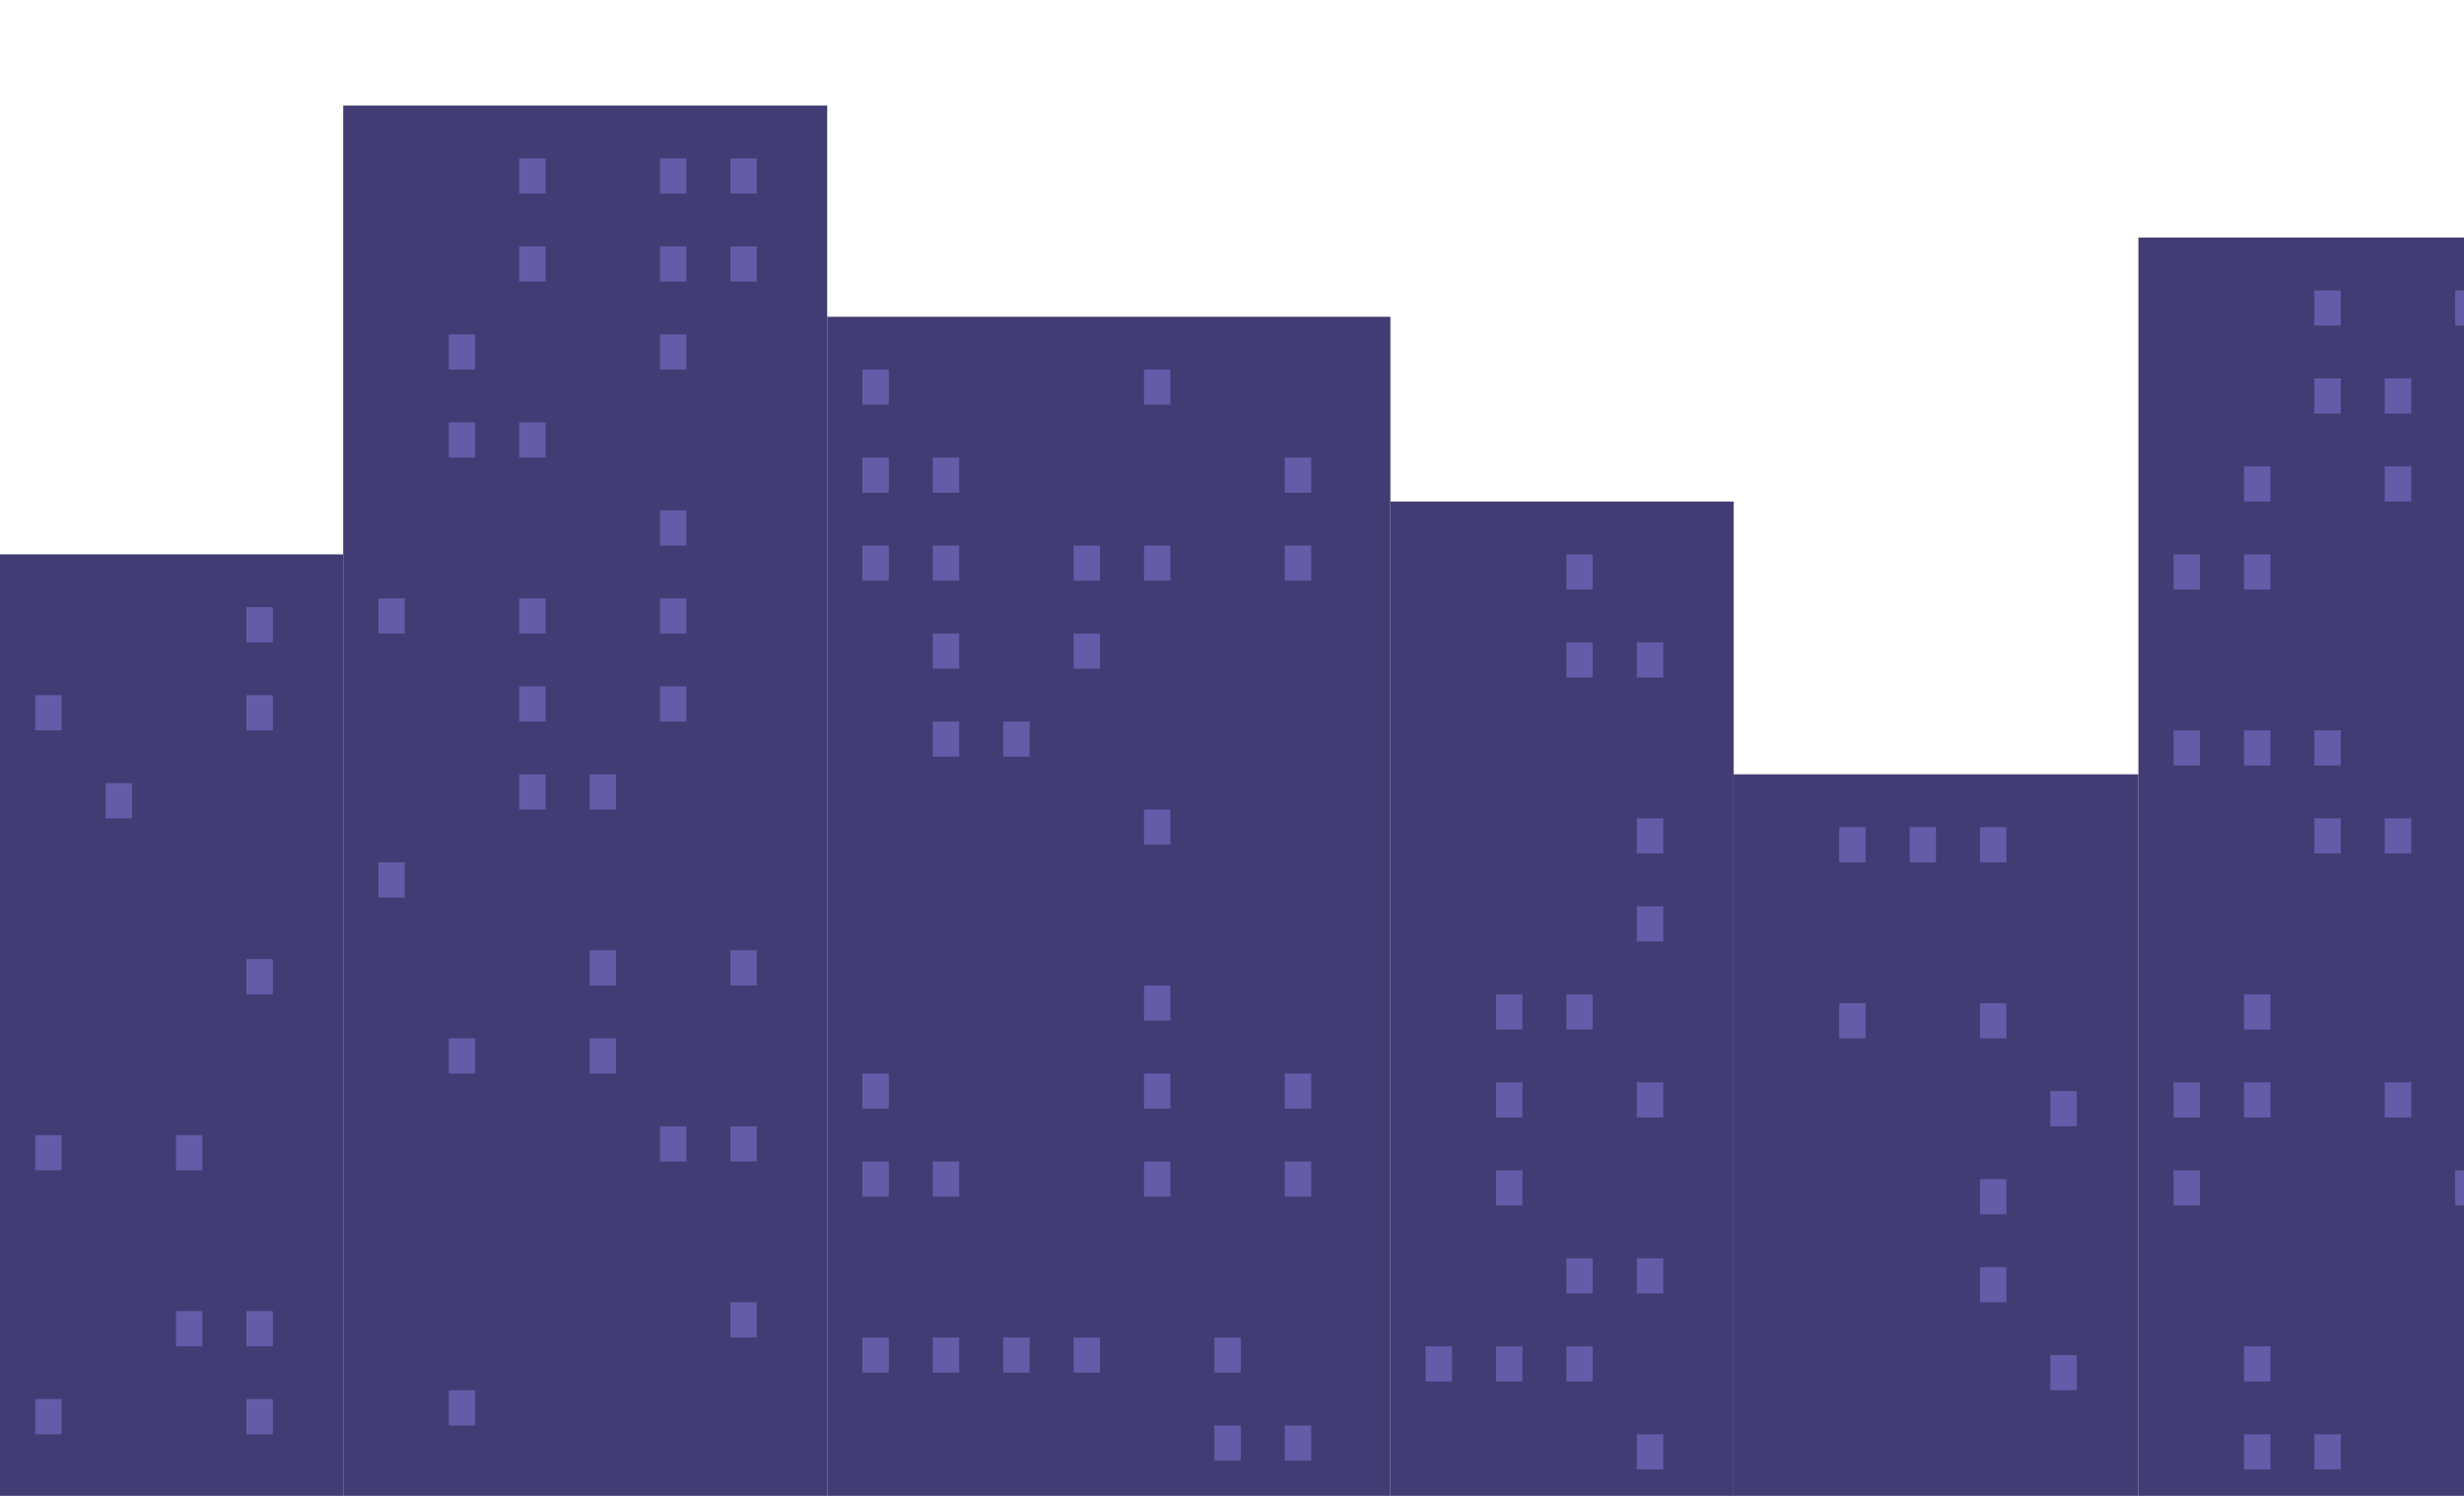
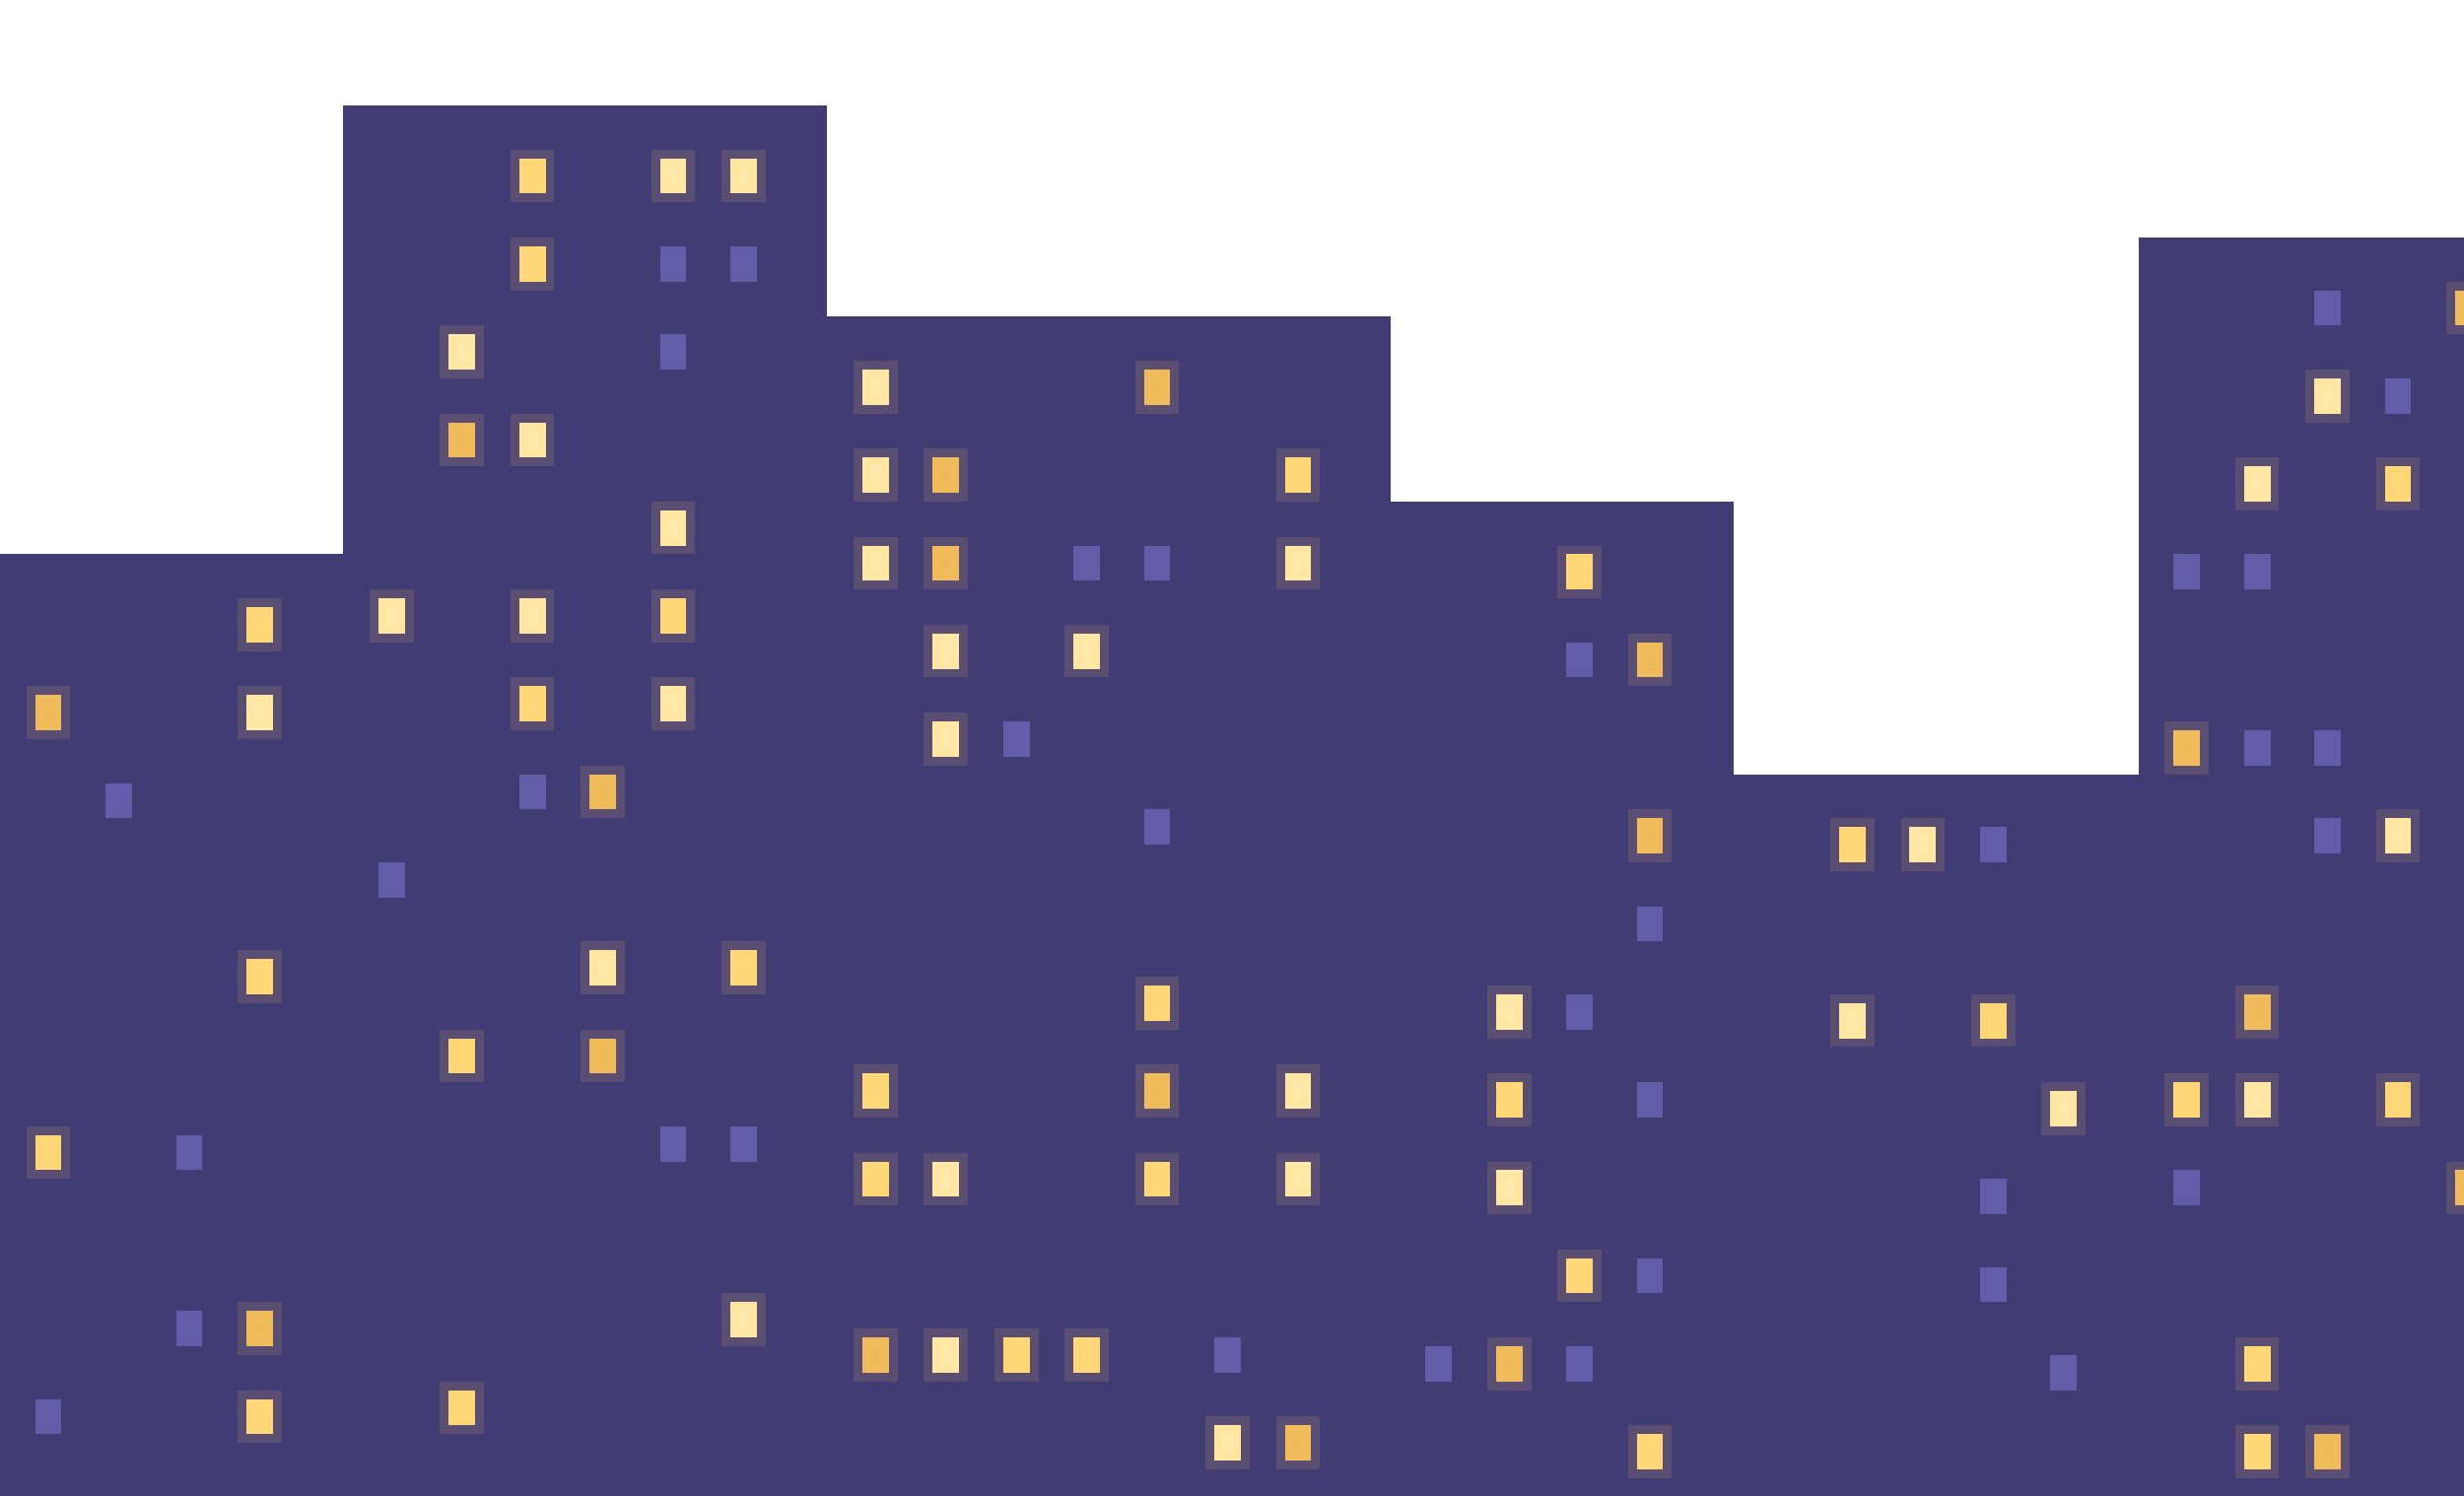
- <svg xmlns="http://www.w3.org/2000/svg" width="280" height="170" viewBox="0 0 280 170">
+ <svg xmlns="http://www.w3.org/2000/svg" shape-rendering="crispEdges" width="280" height="170" viewBox="0 0 280 170">
  <rect x="0" y="63" width="39" height="107" fill="#413c74" />
-   <rect x="4" y="79" width="3" height="4" fill="#635ca8" />
-   <rect x="4" y="129" width="3" height="4" fill="#635ca8" />
+   <rect x="4" y="79" width="3" height="4" fill="#eeb958" stroke="#ffd36d" stroke-opacity=".13" stroke-width="2" />
+   <rect x="4" y="129" width="3" height="4" fill="#ffd879" stroke="#ffd36d" stroke-opacity=".13" stroke-width="2" />
  <rect x="4" y="159" width="3" height="4" fill="#635ca8" />
  <rect x="12" y="89" width="3" height="4" fill="#635ca8" />
  <rect x="20" y="129" width="3" height="4" fill="#635ca8" />
  <rect x="20" y="149" width="3" height="4" fill="#635ca8" />
-   <rect x="28" y="69" width="3" height="4" fill="#635ca8" />
-   <rect x="28" y="79" width="3" height="4" fill="#635ca8" />
-   <rect x="28" y="109" width="3" height="4" fill="#635ca8" />
-   <rect x="28" y="149" width="3" height="4" fill="#635ca8" />
-   <rect x="28" y="159" width="3" height="4" fill="#635ca8" />
+   <rect x="28" y="69" width="3" height="4" fill="#ffd879" stroke="#ffd36d" stroke-opacity=".13" stroke-width="2" />
+   <rect x="28" y="79" width="3" height="4" fill="#ffe9ab" stroke="#ffd36d" stroke-opacity=".13" stroke-width="2" />
+   <rect x="28" y="109" width="3" height="4" fill="#ffd879" stroke="#ffd36d" stroke-opacity=".13" stroke-width="2" />
+   <rect x="28" y="149" width="3" height="4" fill="#eeb958" stroke="#ffd36d" stroke-opacity=".13" stroke-width="2" />
+   <rect x="28" y="159" width="3" height="4" fill="#ffd879" stroke="#ffd36d" stroke-opacity=".13" stroke-width="2" />
  <rect x="39" y="12" width="55" height="158" fill="#413c74" />
-   <rect x="43" y="68" width="3" height="4" fill="#635ca8" />
+   <rect x="43" y="68" width="3" height="4" fill="#ffe9ab" stroke="#ffd36d" stroke-opacity=".13" stroke-width="2" />
  <rect x="43" y="98" width="3" height="4" fill="#635ca8" />
-   <rect x="51" y="38" width="3" height="4" fill="#635ca8" />
-   <rect x="51" y="48" width="3" height="4" fill="#635ca8" />
-   <rect x="51" y="118" width="3" height="4" fill="#635ca8" />
-   <rect x="51" y="158" width="3" height="4" fill="#635ca8" />
-   <rect x="59" y="18" width="3" height="4" fill="#635ca8" />
-   <rect x="59" y="28" width="3" height="4" fill="#635ca8" />
-   <rect x="59" y="48" width="3" height="4" fill="#635ca8" />
-   <rect x="59" y="68" width="3" height="4" fill="#635ca8" />
-   <rect x="59" y="78" width="3" height="4" fill="#635ca8" />
+   <rect x="51" y="38" width="3" height="4" fill="#ffe9ab" stroke="#ffd36d" stroke-opacity=".13" stroke-width="2" />
+   <rect x="51" y="48" width="3" height="4" fill="#eeb958" stroke="#ffd36d" stroke-opacity=".13" stroke-width="2" />
+   <rect x="51" y="118" width="3" height="4" fill="#ffd879" stroke="#ffd36d" stroke-opacity=".13" stroke-width="2" />
+   <rect x="51" y="158" width="3" height="4" fill="#ffd879" stroke="#ffd36d" stroke-opacity=".13" stroke-width="2" />
+   <rect x="59" y="18" width="3" height="4" fill="#ffd879" stroke="#ffd36d" stroke-opacity=".13" stroke-width="2" />
+   <rect x="59" y="28" width="3" height="4" fill="#ffd879" stroke="#ffd36d" stroke-opacity=".13" stroke-width="2" />
+   <rect x="59" y="48" width="3" height="4" fill="#ffe9ab" stroke="#ffd36d" stroke-opacity=".13" stroke-width="2" />
+   <rect x="59" y="68" width="3" height="4" fill="#ffe9ab" stroke="#ffd36d" stroke-opacity=".13" stroke-width="2" />
+   <rect x="59" y="78" width="3" height="4" fill="#ffd879" stroke="#ffd36d" stroke-opacity=".13" stroke-width="2" />
  <rect x="59" y="88" width="3" height="4" fill="#635ca8" />
-   <rect x="67" y="88" width="3" height="4" fill="#635ca8" />
-   <rect x="67" y="108" width="3" height="4" fill="#635ca8" />
-   <rect x="67" y="118" width="3" height="4" fill="#635ca8" />
-   <rect x="75" y="18" width="3" height="4" fill="#635ca8" />
+   <rect x="67" y="88" width="3" height="4" fill="#eeb958" stroke="#ffd36d" stroke-opacity=".13" stroke-width="2" />
+   <rect x="67" y="108" width="3" height="4" fill="#ffe9ab" stroke="#ffd36d" stroke-opacity=".13" stroke-width="2" />
+   <rect x="67" y="118" width="3" height="4" fill="#eeb958" stroke="#ffd36d" stroke-opacity=".13" stroke-width="2" />
+   <rect x="75" y="18" width="3" height="4" fill="#ffe9ab" stroke="#ffd36d" stroke-opacity=".13" stroke-width="2" />
  <rect x="75" y="28" width="3" height="4" fill="#635ca8" />
  <rect x="75" y="38" width="3" height="4" fill="#635ca8" />
-   <rect x="75" y="58" width="3" height="4" fill="#635ca8" />
-   <rect x="75" y="68" width="3" height="4" fill="#635ca8" />
-   <rect x="75" y="78" width="3" height="4" fill="#635ca8" />
+   <rect x="75" y="58" width="3" height="4" fill="#ffe9ab" stroke="#ffd36d" stroke-opacity=".13" stroke-width="2" />
+   <rect x="75" y="68" width="3" height="4" fill="#ffd879" stroke="#ffd36d" stroke-opacity=".13" stroke-width="2" />
+   <rect x="75" y="78" width="3" height="4" fill="#ffe9ab" stroke="#ffd36d" stroke-opacity=".13" stroke-width="2" />
  <rect x="75" y="128" width="3" height="4" fill="#635ca8" />
-   <rect x="83" y="18" width="3" height="4" fill="#635ca8" />
+   <rect x="83" y="18" width="3" height="4" fill="#ffe9ab" stroke="#ffd36d" stroke-opacity=".13" stroke-width="2" />
  <rect x="83" y="28" width="3" height="4" fill="#635ca8" />
-   <rect x="83" y="108" width="3" height="4" fill="#635ca8" />
+   <rect x="83" y="108" width="3" height="4" fill="#ffd879" stroke="#ffd36d" stroke-opacity=".13" stroke-width="2" />
  <rect x="83" y="128" width="3" height="4" fill="#635ca8" />
-   <rect x="83" y="148" width="3" height="4" fill="#635ca8" />
+   <rect x="83" y="148" width="3" height="4" fill="#ffe9ab" stroke="#ffd36d" stroke-opacity=".13" stroke-width="2" />
  <rect x="94" y="36" width="64" height="134" fill="#413c74" />
-   <rect x="98" y="42" width="3" height="4" fill="#635ca8" />
-   <rect x="98" y="52" width="3" height="4" fill="#635ca8" />
-   <rect x="98" y="62" width="3" height="4" fill="#635ca8" />
-   <rect x="98" y="122" width="3" height="4" fill="#635ca8" />
-   <rect x="98" y="132" width="3" height="4" fill="#635ca8" />
-   <rect x="98" y="152" width="3" height="4" fill="#635ca8" />
-   <rect x="106" y="52" width="3" height="4" fill="#635ca8" />
-   <rect x="106" y="62" width="3" height="4" fill="#635ca8" />
-   <rect x="106" y="72" width="3" height="4" fill="#635ca8" />
-   <rect x="106" y="82" width="3" height="4" fill="#635ca8" />
-   <rect x="106" y="132" width="3" height="4" fill="#635ca8" />
-   <rect x="106" y="152" width="3" height="4" fill="#635ca8" />
+   <rect x="98" y="42" width="3" height="4" fill="#ffe9ab" stroke="#ffd36d" stroke-opacity=".13" stroke-width="2" />
+   <rect x="98" y="52" width="3" height="4" fill="#ffe9ab" stroke="#ffd36d" stroke-opacity=".13" stroke-width="2" />
+   <rect x="98" y="62" width="3" height="4" fill="#ffe9ab" stroke="#ffd36d" stroke-opacity=".13" stroke-width="2" />
+   <rect x="98" y="122" width="3" height="4" fill="#ffd879" stroke="#ffd36d" stroke-opacity=".13" stroke-width="2" />
+   <rect x="98" y="132" width="3" height="4" fill="#ffd879" stroke="#ffd36d" stroke-opacity=".13" stroke-width="2" />
+   <rect x="98" y="152" width="3" height="4" fill="#eeb958" stroke="#ffd36d" stroke-opacity=".13" stroke-width="2" />
+   <rect x="106" y="52" width="3" height="4" fill="#eeb958" stroke="#ffd36d" stroke-opacity=".13" stroke-width="2" />
+   <rect x="106" y="62" width="3" height="4" fill="#eeb958" stroke="#ffd36d" stroke-opacity=".13" stroke-width="2" />
+   <rect x="106" y="72" width="3" height="4" fill="#ffe9ab" stroke="#ffd36d" stroke-opacity=".13" stroke-width="2" />
+   <rect x="106" y="82" width="3" height="4" fill="#ffe9ab" stroke="#ffd36d" stroke-opacity=".13" stroke-width="2" />
+   <rect x="106" y="132" width="3" height="4" fill="#ffe9ab" stroke="#ffd36d" stroke-opacity=".13" stroke-width="2" />
+   <rect x="106" y="152" width="3" height="4" fill="#ffe9ab" stroke="#ffd36d" stroke-opacity=".13" stroke-width="2" />
  <rect x="114" y="82" width="3" height="4" fill="#635ca8" />
-   <rect x="114" y="152" width="3" height="4" fill="#635ca8" />
+   <rect x="114" y="152" width="3" height="4" fill="#ffd879" stroke="#ffd36d" stroke-opacity=".13" stroke-width="2" />
  <rect x="122" y="62" width="3" height="4" fill="#635ca8" />
-   <rect x="122" y="72" width="3" height="4" fill="#635ca8" />
-   <rect x="122" y="152" width="3" height="4" fill="#635ca8" />
-   <rect x="130" y="42" width="3" height="4" fill="#635ca8" />
+   <rect x="122" y="72" width="3" height="4" fill="#ffe9ab" stroke="#ffd36d" stroke-opacity=".13" stroke-width="2" />
+   <rect x="122" y="152" width="3" height="4" fill="#ffd879" stroke="#ffd36d" stroke-opacity=".13" stroke-width="2" />
+   <rect x="130" y="42" width="3" height="4" fill="#eeb958" stroke="#ffd36d" stroke-opacity=".13" stroke-width="2" />
  <rect x="130" y="62" width="3" height="4" fill="#635ca8" />
  <rect x="130" y="92" width="3" height="4" fill="#635ca8" />
-   <rect x="130" y="112" width="3" height="4" fill="#635ca8" />
-   <rect x="130" y="122" width="3" height="4" fill="#635ca8" />
-   <rect x="130" y="132" width="3" height="4" fill="#635ca8" />
+   <rect x="130" y="112" width="3" height="4" fill="#ffd879" stroke="#ffd36d" stroke-opacity=".13" stroke-width="2" />
+   <rect x="130" y="122" width="3" height="4" fill="#eeb958" stroke="#ffd36d" stroke-opacity=".13" stroke-width="2" />
+   <rect x="130" y="132" width="3" height="4" fill="#ffd879" stroke="#ffd36d" stroke-opacity=".13" stroke-width="2" />
  <rect x="138" y="152" width="3" height="4" fill="#635ca8" />
-   <rect x="138" y="162" width="3" height="4" fill="#635ca8" />
-   <rect x="146" y="52" width="3" height="4" fill="#635ca8" />
-   <rect x="146" y="62" width="3" height="4" fill="#635ca8" />
-   <rect x="146" y="122" width="3" height="4" fill="#635ca8" />
-   <rect x="146" y="132" width="3" height="4" fill="#635ca8" />
-   <rect x="146" y="162" width="3" height="4" fill="#635ca8" />
+   <rect x="138" y="162" width="3" height="4" fill="#ffe9ab" stroke="#ffd36d" stroke-opacity=".13" stroke-width="2" />
+   <rect x="146" y="52" width="3" height="4" fill="#ffd879" stroke="#ffd36d" stroke-opacity=".13" stroke-width="2" />
+   <rect x="146" y="62" width="3" height="4" fill="#ffe9ab" stroke="#ffd36d" stroke-opacity=".13" stroke-width="2" />
+   <rect x="146" y="122" width="3" height="4" fill="#ffe9ab" stroke="#ffd36d" stroke-opacity=".13" stroke-width="2" />
+   <rect x="146" y="132" width="3" height="4" fill="#ffe9ab" stroke="#ffd36d" stroke-opacity=".13" stroke-width="2" />
+   <rect x="146" y="162" width="3" height="4" fill="#eeb958" stroke="#ffd36d" stroke-opacity=".13" stroke-width="2" />
  <rect x="158" y="57" width="39" height="113" fill="#413c74" />
  <rect x="162" y="153" width="3" height="4" fill="#635ca8" />
-   <rect x="170" y="113" width="3" height="4" fill="#635ca8" />
-   <rect x="170" y="123" width="3" height="4" fill="#635ca8" />
-   <rect x="170" y="133" width="3" height="4" fill="#635ca8" />
-   <rect x="170" y="153" width="3" height="4" fill="#635ca8" />
-   <rect x="178" y="63" width="3" height="4" fill="#635ca8" />
+   <rect x="170" y="113" width="3" height="4" fill="#ffe9ab" stroke="#ffd36d" stroke-opacity=".13" stroke-width="2" />
+   <rect x="170" y="123" width="3" height="4" fill="#ffd879" stroke="#ffd36d" stroke-opacity=".13" stroke-width="2" />
+   <rect x="170" y="133" width="3" height="4" fill="#ffe9ab" stroke="#ffd36d" stroke-opacity=".13" stroke-width="2" />
+   <rect x="170" y="153" width="3" height="4" fill="#eeb958" stroke="#ffd36d" stroke-opacity=".13" stroke-width="2" />
+   <rect x="178" y="63" width="3" height="4" fill="#ffd879" stroke="#ffd36d" stroke-opacity=".13" stroke-width="2" />
  <rect x="178" y="73" width="3" height="4" fill="#635ca8" />
  <rect x="178" y="113" width="3" height="4" fill="#635ca8" />
-   <rect x="178" y="143" width="3" height="4" fill="#635ca8" />
+   <rect x="178" y="143" width="3" height="4" fill="#ffd879" stroke="#ffd36d" stroke-opacity=".13" stroke-width="2" />
  <rect x="178" y="153" width="3" height="4" fill="#635ca8" />
-   <rect x="186" y="73" width="3" height="4" fill="#635ca8" />
-   <rect x="186" y="93" width="3" height="4" fill="#635ca8" />
+   <rect x="186" y="73" width="3" height="4" fill="#eeb958" stroke="#ffd36d" stroke-opacity=".13" stroke-width="2" />
+   <rect x="186" y="93" width="3" height="4" fill="#eeb958" stroke="#ffd36d" stroke-opacity=".13" stroke-width="2" />
  <rect x="186" y="103" width="3" height="4" fill="#635ca8" />
  <rect x="186" y="123" width="3" height="4" fill="#635ca8" />
  <rect x="186" y="143" width="3" height="4" fill="#635ca8" />
-   <rect x="186" y="163" width="3" height="4" fill="#635ca8" />
+   <rect x="186" y="163" width="3" height="4" fill="#ffd879" stroke="#ffd36d" stroke-opacity=".13" stroke-width="2" />
  <rect x="197" y="88" width="46" height="82" fill="#413c74" />
-   <rect x="209" y="94" width="3" height="4" fill="#635ca8" />
-   <rect x="209" y="114" width="3" height="4" fill="#635ca8" />
-   <rect x="217" y="94" width="3" height="4" fill="#635ca8" />
+   <rect x="209" y="94" width="3" height="4" fill="#ffd879" stroke="#ffd36d" stroke-opacity=".13" stroke-width="2" />
+   <rect x="209" y="114" width="3" height="4" fill="#ffe9ab" stroke="#ffd36d" stroke-opacity=".13" stroke-width="2" />
+   <rect x="217" y="94" width="3" height="4" fill="#ffe9ab" stroke="#ffd36d" stroke-opacity=".13" stroke-width="2" />
  <rect x="225" y="94" width="3" height="4" fill="#635ca8" />
-   <rect x="225" y="114" width="3" height="4" fill="#635ca8" />
+   <rect x="225" y="114" width="3" height="4" fill="#ffd879" stroke="#ffd36d" stroke-opacity=".13" stroke-width="2" />
  <rect x="225" y="134" width="3" height="4" fill="#635ca8" />
  <rect x="225" y="144" width="3" height="4" fill="#635ca8" />
-   <rect x="233" y="124" width="3" height="4" fill="#635ca8" />
+   <rect x="233" y="124" width="3" height="4" fill="#ffe9ab" stroke="#ffd36d" stroke-opacity=".13" stroke-width="2" />
  <rect x="233" y="154" width="3" height="4" fill="#635ca8" />
  <rect x="243" y="27" width="52" height="143" fill="#413c74" />
  <rect x="247" y="63" width="3" height="4" fill="#635ca8" />
-   <rect x="247" y="83" width="3" height="4" fill="#635ca8" />
-   <rect x="247" y="123" width="3" height="4" fill="#635ca8" />
+   <rect x="247" y="83" width="3" height="4" fill="#eeb958" stroke="#ffd36d" stroke-opacity=".13" stroke-width="2" />
+   <rect x="247" y="123" width="3" height="4" fill="#ffd879" stroke="#ffd36d" stroke-opacity=".13" stroke-width="2" />
  <rect x="247" y="133" width="3" height="4" fill="#635ca8" />
-   <rect x="255" y="53" width="3" height="4" fill="#635ca8" />
+   <rect x="255" y="53" width="3" height="4" fill="#ffe9ab" stroke="#ffd36d" stroke-opacity=".13" stroke-width="2" />
  <rect x="255" y="63" width="3" height="4" fill="#635ca8" />
  <rect x="255" y="83" width="3" height="4" fill="#635ca8" />
-   <rect x="255" y="113" width="3" height="4" fill="#635ca8" />
-   <rect x="255" y="123" width="3" height="4" fill="#635ca8" />
-   <rect x="255" y="153" width="3" height="4" fill="#635ca8" />
-   <rect x="255" y="163" width="3" height="4" fill="#635ca8" />
+   <rect x="255" y="113" width="3" height="4" fill="#eeb958" stroke="#ffd36d" stroke-opacity=".13" stroke-width="2" />
+   <rect x="255" y="123" width="3" height="4" fill="#ffe9ab" stroke="#ffd36d" stroke-opacity=".13" stroke-width="2" />
+   <rect x="255" y="153" width="3" height="4" fill="#ffd879" stroke="#ffd36d" stroke-opacity=".13" stroke-width="2" />
+   <rect x="255" y="163" width="3" height="4" fill="#ffd879" stroke="#ffd36d" stroke-opacity=".13" stroke-width="2" />
  <rect x="263" y="33" width="3" height="4" fill="#635ca8" />
-   <rect x="263" y="43" width="3" height="4" fill="#635ca8" />
+   <rect x="263" y="43" width="3" height="4" fill="#ffe9ab" stroke="#ffd36d" stroke-opacity=".13" stroke-width="2" />
  <rect x="263" y="83" width="3" height="4" fill="#635ca8" />
  <rect x="263" y="93" width="3" height="4" fill="#635ca8" />
-   <rect x="263" y="163" width="3" height="4" fill="#635ca8" />
+   <rect x="263" y="163" width="3" height="4" fill="#eeb958" stroke="#ffd36d" stroke-opacity=".13" stroke-width="2" />
  <rect x="271" y="43" width="3" height="4" fill="#635ca8" />
-   <rect x="271" y="53" width="3" height="4" fill="#635ca8" />
-   <rect x="271" y="93" width="3" height="4" fill="#635ca8" />
-   <rect x="271" y="123" width="3" height="4" fill="#635ca8" />
-   <rect x="279" y="33" width="3" height="4" fill="#635ca8" />
-   <rect x="279" y="133" width="3" height="4" fill="#635ca8" />
+   <rect x="271" y="53" width="3" height="4" fill="#ffd879" stroke="#ffd36d" stroke-opacity=".13" stroke-width="2" />
+   <rect x="271" y="93" width="3" height="4" fill="#ffe9ab" stroke="#ffd36d" stroke-opacity=".13" stroke-width="2" />
+   <rect x="271" y="123" width="3" height="4" fill="#ffd879" stroke="#ffd36d" stroke-opacity=".13" stroke-width="2" />
+   <rect x="279" y="33" width="3" height="4" fill="#eeb958" stroke="#ffd36d" stroke-opacity=".13" stroke-width="2" />
+   <rect x="279" y="133" width="3" height="4" fill="#eeb958" stroke="#ffd36d" stroke-opacity=".13" stroke-width="2" />
  <rect x="287" y="53" width="3" height="4" fill="#635ca8" />
-   <rect x="287" y="93" width="3" height="4" fill="#635ca8" />
-   <rect x="287" y="163" width="3" height="4" fill="#635ca8" />
+   <rect x="287" y="93" width="3" height="4" fill="#ffe9ab" stroke="#ffd36d" stroke-opacity=".13" stroke-width="2" />
+   <rect x="287" y="163" width="3" height="4" fill="#eeb958" stroke="#ffd36d" stroke-opacity=".13" stroke-width="2" />
</svg>
